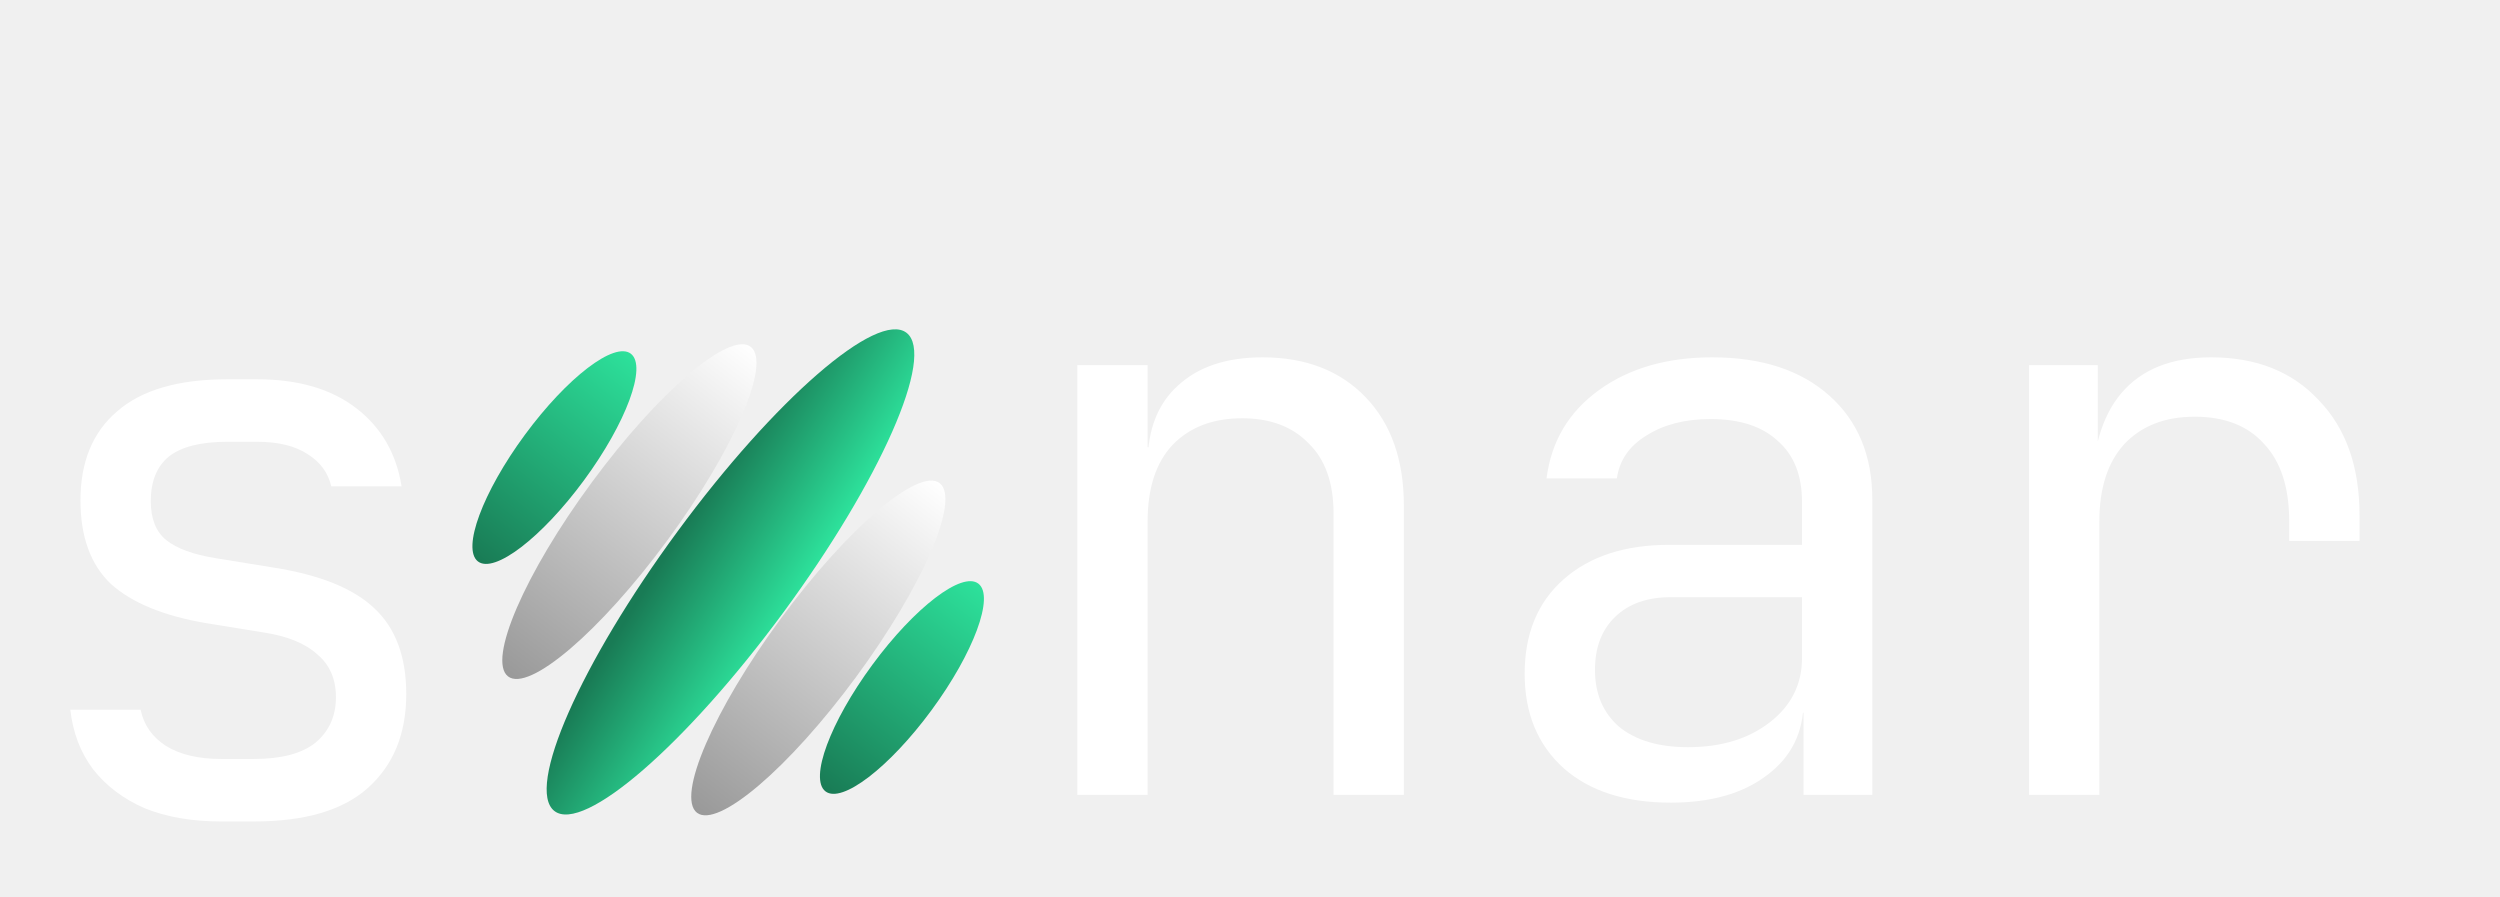
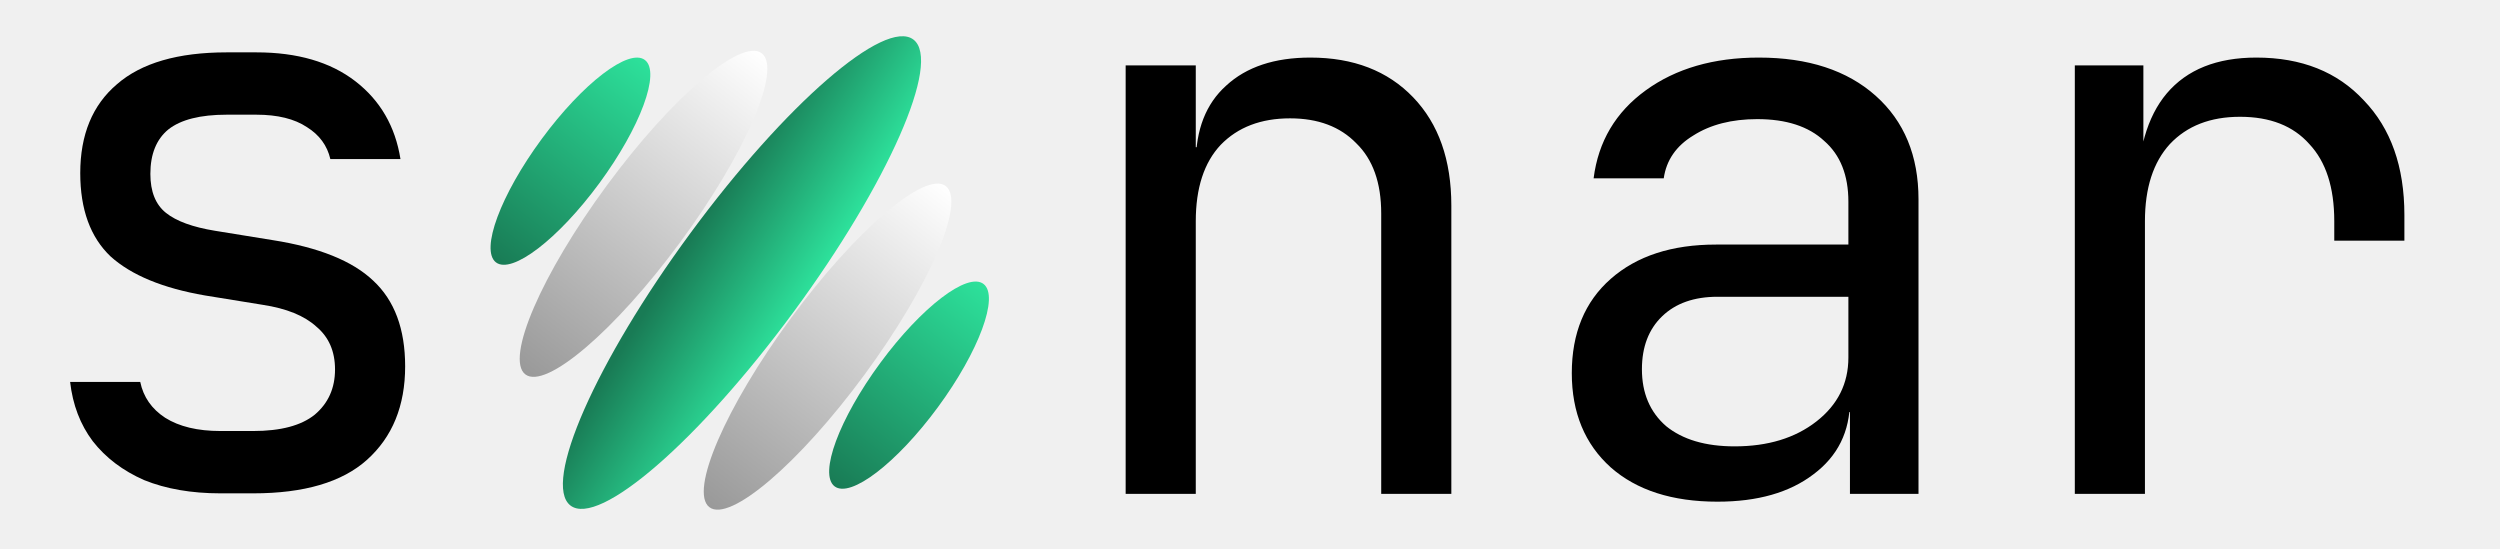
- <svg xmlns="http://www.w3.org/2000/svg" width="368" height="132" viewBox="0 0 368 132" fill="none">
-   <path d="M158.58 117V53.75H168.93V65.825H171.115L168.93 68.24C168.93 63.257 170.425 59.423 173.415 56.74C176.405 53.98 180.545 52.6 185.835 52.6C192.198 52.6 197.258 54.555 201.015 58.465C204.772 62.375 206.65 67.703 206.65 74.45V117H196.3V75.6C196.3 71.077 195.073 67.627 192.62 65.25C190.243 62.797 186.985 61.57 182.845 61.57C178.552 61.57 175.14 62.873 172.61 65.48C170.157 68.087 168.93 71.843 168.93 76.75V117H158.58ZM245.935 118.15C239.265 118.15 234.013 116.463 230.18 113.09C226.347 109.64 224.43 105.002 224.43 99.175C224.43 93.272 226.347 88.633 230.18 85.26C234.013 81.887 239.188 80.2 245.705 80.2H265.255V73.875C265.255 69.965 264.067 66.975 261.69 64.905C259.39 62.758 256.093 61.685 251.8 61.685C248.043 61.685 244.9 62.49 242.37 64.1C239.84 65.633 238.383 67.742 238 70.425H227.65C228.34 64.982 230.908 60.65 235.355 57.43C239.802 54.21 245.36 52.6 252.03 52.6C259.313 52.6 265.063 54.478 269.28 58.235C273.497 61.992 275.605 67.09 275.605 73.53V117H265.485V104.925H263.76L265.485 103.2C265.485 107.8 263.683 111.442 260.08 114.125C256.553 116.808 251.838 118.15 245.935 118.15ZM248.465 109.985C253.372 109.985 257.397 108.758 260.54 106.305C263.683 103.852 265.255 100.708 265.255 96.875V87.905H245.935C242.485 87.905 239.763 88.863 237.77 90.78C235.777 92.697 234.78 95.303 234.78 98.6C234.78 102.127 235.968 104.925 238.345 106.995C240.798 108.988 244.172 109.985 248.465 109.985ZM298.675 117V53.75H308.795V65.825H311.21L307.875 73.3C307.875 66.477 309.332 61.34 312.245 57.89C315.235 54.363 319.643 52.6 325.47 52.6C332.14 52.6 337.43 54.708 341.34 58.925C345.327 63.065 347.32 68.7 347.32 75.83V79.625H336.97V76.75C336.97 71.767 335.743 67.972 333.29 65.365C330.913 62.682 327.502 61.34 323.055 61.34C318.685 61.34 315.235 62.682 312.705 65.365C310.252 68.048 309.025 71.843 309.025 76.75V117H298.675Z" fill="white" />
-   <path d="M32.545 120.92C28.252 120.92 24.495 120.268 21.275 118.965C18.132 117.585 15.602 115.668 13.685 113.215C11.845 110.762 10.733 107.848 10.35 104.475H20.7C21.16 106.698 22.387 108.462 24.38 109.765C26.45 111.068 29.172 111.72 32.545 111.72H37.375C41.438 111.72 44.467 110.915 46.46 109.305C48.453 107.618 49.45 105.395 49.45 102.635C49.45 99.952 48.53 97.843 46.69 96.31C44.927 94.7 42.282 93.627 38.755 93.09L30.245 91.71C24.035 90.637 19.397 88.72 16.33 85.96C13.34 83.123 11.845 79.022 11.845 73.655C11.845 67.982 13.647 63.612 17.25 60.545C20.853 57.402 26.258 55.83 33.465 55.83H37.835C43.892 55.83 48.76 57.248 52.44 60.085C56.12 62.922 58.343 66.755 59.11 71.585H48.76C48.3 69.592 47.15 68.02 45.31 66.87C43.47 65.643 40.978 65.03 37.835 65.03H33.465C29.555 65.03 26.68 65.758 24.84 67.215C23.077 68.672 22.195 70.857 22.195 73.77C22.195 76.377 22.962 78.293 24.495 79.52C26.028 80.747 28.443 81.628 31.74 82.165L40.25 83.545C47.073 84.618 52.018 86.612 55.085 89.525C58.228 92.438 59.8 96.655 59.8 102.175C59.8 108.002 57.922 112.602 54.165 115.975C50.485 119.272 44.888 120.92 37.375 120.92H32.545Z" fill="white" />
-   <ellipse cx="9.808" cy="43.709" rx="9.808" ry="43.709" transform="matrix(0.792063 0.610439 -0.592881 0.80529 125.672 43)" fill="url(#paint0_linear_190_9)" />
-   <ellipse cx="7.009" cy="30.123" rx="7.009" ry="30.123" transform="matrix(0.792063 0.610439 -0.592887 0.805285 132.766 66.8438)" fill="url(#paint1_linear_190_9)" />
-   <ellipse cx="7.009" cy="30.123" rx="7.009" ry="30.123" transform="matrix(0.792063 0.610439 -0.592887 0.805285 104.953 46.7734)" fill="url(#paint2_linear_190_9)" />
-   <ellipse cx="5.489" cy="18.984" rx="5.489" ry="18.984" transform="matrix(0.792063 0.610439 -0.592892 0.805282 139.672 82.5625)" fill="url(#paint3_linear_190_9)" />
-   <ellipse cx="5.489" cy="18.983" rx="5.489" ry="18.983" transform="matrix(0.792063 0.610439 -0.592887 0.805285 88.5156 48.7188)" fill="url(#paint4_linear_190_9)" />
+ <svg xmlns="http://www.w3.org/2000/svg" width="369" height="81" viewBox="0 0 369 81" fill="none">
+   <path d="M166.147 72.898V9.648H176.497V21.723H178.682L176.497 24.138C176.497 19.155 177.992 15.322 180.982 12.638C183.972 9.878 188.112 8.498 193.402 8.498C199.766 8.498 204.826 10.453 208.582 14.363C212.339 18.273 214.217 23.602 214.217 30.348V72.898H203.867V31.498C203.867 26.975 202.641 23.525 200.187 21.148C197.811 18.695 194.552 17.468 190.412 17.468C186.119 17.468 182.707 18.772 180.177 21.378C177.724 23.985 176.497 27.742 176.497 32.648V72.898H166.147ZM253.502 74.048C246.832 74.048 241.581 72.362 237.747 68.988C233.914 65.538 231.997 60.9 231.997 55.073C231.997 49.17 233.914 44.532 237.747 41.158C241.581 37.785 246.756 36.098 253.272 36.098H272.822V29.773C272.822 25.863 271.634 22.873 269.257 20.803C266.957 18.657 263.661 17.583 259.367 17.583C255.611 17.583 252.467 18.388 249.937 19.998C247.407 21.532 245.951 23.64 245.567 26.323H235.217C235.907 20.88 238.476 16.548 242.922 13.328C247.369 10.108 252.927 8.498 259.597 8.498C266.881 8.498 272.631 10.377 276.847 14.133C281.064 17.89 283.172 22.988 283.172 29.428V72.898H273.052V60.823H271.327L273.052 59.098C273.052 63.698 271.251 67.34 267.647 70.023C264.121 72.707 259.406 74.048 253.502 74.048ZM256.032 65.883C260.939 65.883 264.964 64.657 268.107 62.203C271.251 59.75 272.822 56.607 272.822 52.773V43.803H253.502C250.052 43.803 247.331 44.762 245.337 46.678C243.344 48.595 242.347 51.202 242.347 54.498C242.347 58.025 243.536 60.823 245.912 62.893C248.366 64.887 251.739 65.883 256.032 65.883ZM306.243 72.898V9.648H316.363V21.723H318.778L315.443 29.198C315.443 22.375 316.899 17.238 319.813 13.788C322.803 10.262 327.211 8.498 333.038 8.498C339.708 8.498 344.998 10.607 348.908 14.823C352.894 18.963 354.888 24.598 354.888 31.728V35.523H344.538V32.648C344.538 27.665 343.311 23.87 340.858 21.263C338.481 18.58 335.069 17.238 330.623 17.238C326.253 17.238 322.803 18.58 320.273 21.263C317.819 23.947 316.593 27.742 316.593 32.648V72.898H306.243Z" fill="black" />
+   <path d="M32.545 72.818C28.252 72.818 24.495 72.167 21.275 70.863C18.132 69.483 15.602 67.567 13.685 65.113C11.845 62.66 10.733 59.747 10.35 56.373H20.7C21.16 58.597 22.387 60.36 24.38 61.663C26.45 62.967 29.172 63.618 32.545 63.618H37.375C41.438 63.618 44.467 62.813 46.46 61.203C48.453 59.517 49.45 57.293 49.45 54.533C49.45 51.85 48.53 49.742 46.69 48.208C44.927 46.598 42.282 45.525 38.755 44.988L30.245 43.608C24.035 42.535 19.397 40.618 16.33 37.858C13.34 35.022 11.845 30.92 11.845 25.553C11.845 19.88 13.647 15.51 17.25 12.443C20.853 9.3 26.258 7.728 33.465 7.728H37.835C43.892 7.728 48.76 9.147 52.44 11.983C56.12 14.82 58.343 18.653 59.11 23.483H48.76C48.3 21.49 47.15 19.918 45.31 18.768C43.47 17.542 40.978 16.928 37.835 16.928H33.465C29.555 16.928 26.68 17.657 24.84 19.113C23.077 20.57 22.195 22.755 22.195 25.668C22.195 28.275 22.962 30.192 24.495 31.418C26.028 32.645 28.443 33.527 31.74 34.063L40.25 35.443C47.073 36.517 52.018 38.51 55.085 41.423C58.228 44.337 59.8 48.553 59.8 54.073C59.8 59.9 57.922 64.5 54.165 67.873C50.485 71.17 44.888 72.818 37.375 72.818H32.545Z" fill="black" />
+   <ellipse cx="9.581" cy="42.697" rx="9.581" ry="42.697" transform="matrix(0.792078 0.61042 -0.592899 0.805277 127.242 0)" fill="url(#paint0_linear_195_12)" />
+   <ellipse cx="6.846" cy="29.425" rx="6.846" ry="29.425" transform="matrix(0.792078 0.61042 -0.592906 0.805272 134.172 23.2891)" fill="url(#paint1_linear_195_12)" />
+   <ellipse cx="6.846" cy="29.425" rx="6.846" ry="29.425" transform="matrix(0.792078 0.61042 -0.592906 0.805272 107.008 3.6875)" fill="url(#paint2_linear_195_12)" />
+   <ellipse cx="5.362" cy="18.544" rx="5.362" ry="18.544" transform="matrix(0.792078 0.61042 -0.592911 0.805268 140.922 38.6406)" fill="url(#paint3_linear_195_12)" />
+   <ellipse cx="5.362" cy="18.544" rx="5.362" ry="18.544" transform="matrix(0.792078 0.61042 -0.592906 0.805272 90.9453 5.58594)" fill="url(#paint4_linear_195_12)" />
  <defs>
-     <linearGradient id="paint0_linear_190_9" x1="19.972" y1="42.781" x2="0.427" y2="44.367" gradientUnits="userSpaceOnUse">
+     <linearGradient id="paint0_linear_195_12" x1="19.51" y1="41.79" x2="0.417" y2="43.339" gradientUnits="userSpaceOnUse">
      <stop stop-color="#2DE19B" />
      <stop offset="0.5" stop-color="#23AE78" />
      <stop offset="1" stop-color="#197B55" />
    </linearGradient>
-     <linearGradient id="paint1_linear_190_9" x1="7.009" y1="0" x2="7.009" y2="60.246" gradientUnits="userSpaceOnUse">
+     <linearGradient id="paint1_linear_195_12" x1="6.846" y1="0" x2="6.846" y2="58.85" gradientUnits="userSpaceOnUse">
      <stop stop-color="white" />
      <stop offset="1" stop-color="#999999" />
    </linearGradient>
-     <linearGradient id="paint2_linear_190_9" x1="7.009" y1="0" x2="7.009" y2="60.246" gradientUnits="userSpaceOnUse">
+     <linearGradient id="paint2_linear_195_12" x1="6.846" y1="0" x2="6.846" y2="58.85" gradientUnits="userSpaceOnUse">
      <stop stop-color="white" />
      <stop offset="1" stop-color="#999999" />
    </linearGradient>
-     <linearGradient id="paint3_linear_190_9" x1="5.489" y1="0" x2="5.489" y2="37.967" gradientUnits="userSpaceOnUse">
+     <linearGradient id="paint3_linear_195_12" x1="5.362" y1="0" x2="5.362" y2="37.088" gradientUnits="userSpaceOnUse">
      <stop stop-color="#2DE19B" />
      <stop offset="1" stop-color="#197B55" />
    </linearGradient>
-     <linearGradient id="paint4_linear_190_9" x1="5.489" y1="0" x2="5.489" y2="37.967" gradientUnits="userSpaceOnUse">
+     <linearGradient id="paint4_linear_195_12" x1="5.362" y1="0" x2="5.362" y2="37.087" gradientUnits="userSpaceOnUse">
      <stop stop-color="#2DE19B" />
      <stop offset="1" stop-color="#197B55" />
    </linearGradient>
  </defs>
</svg>
